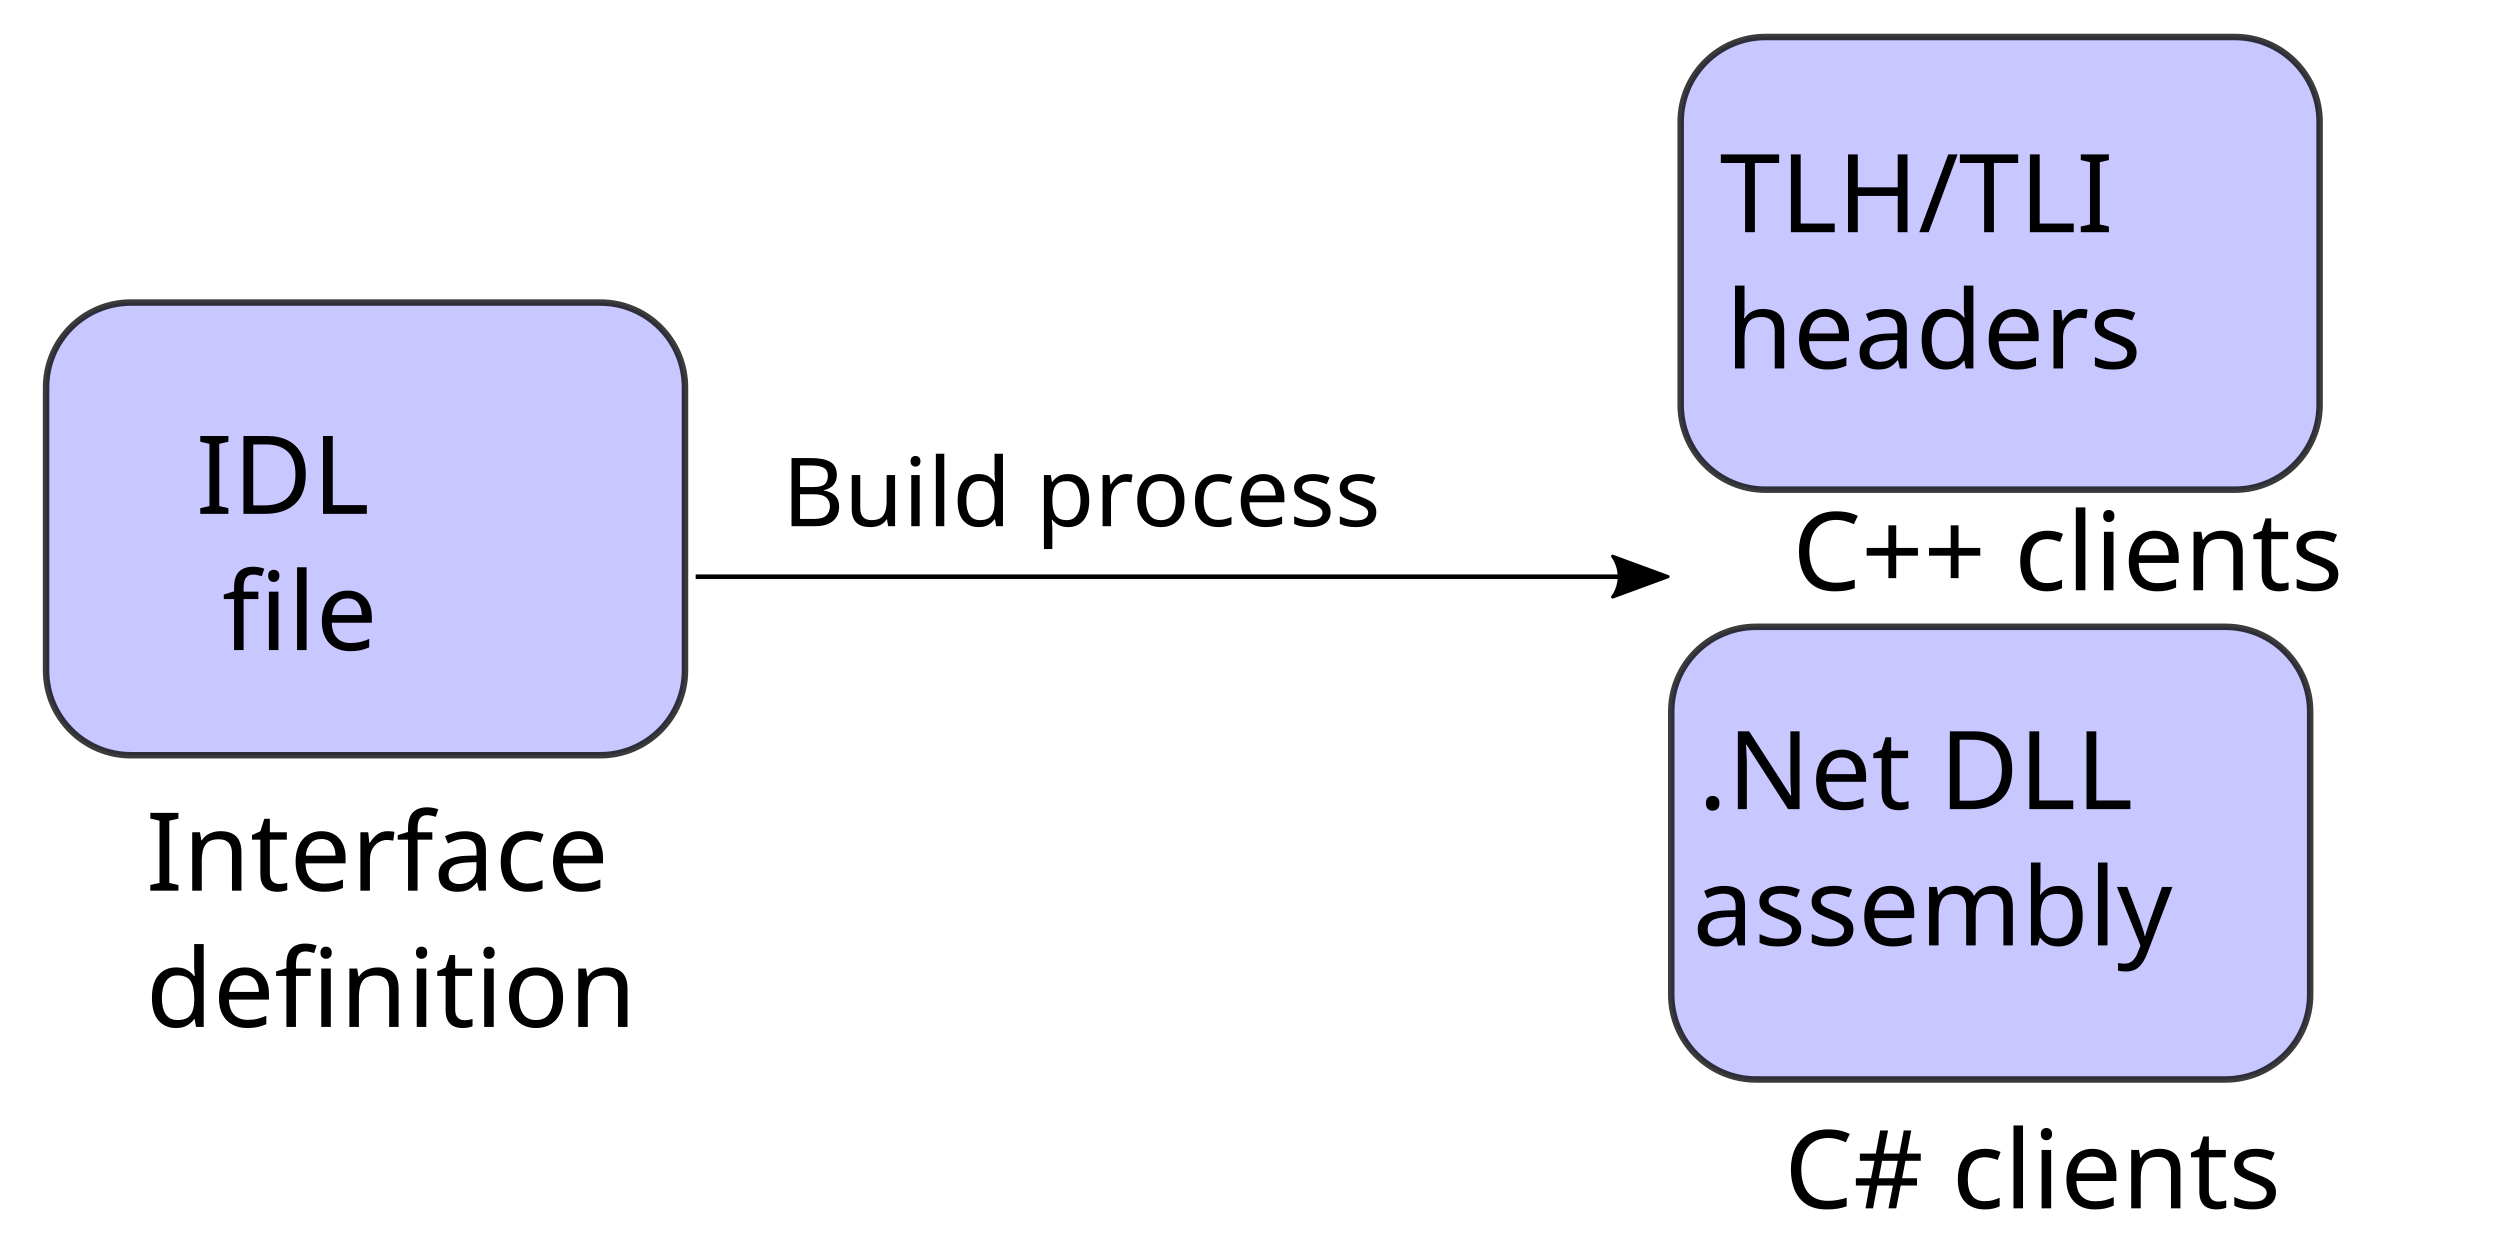
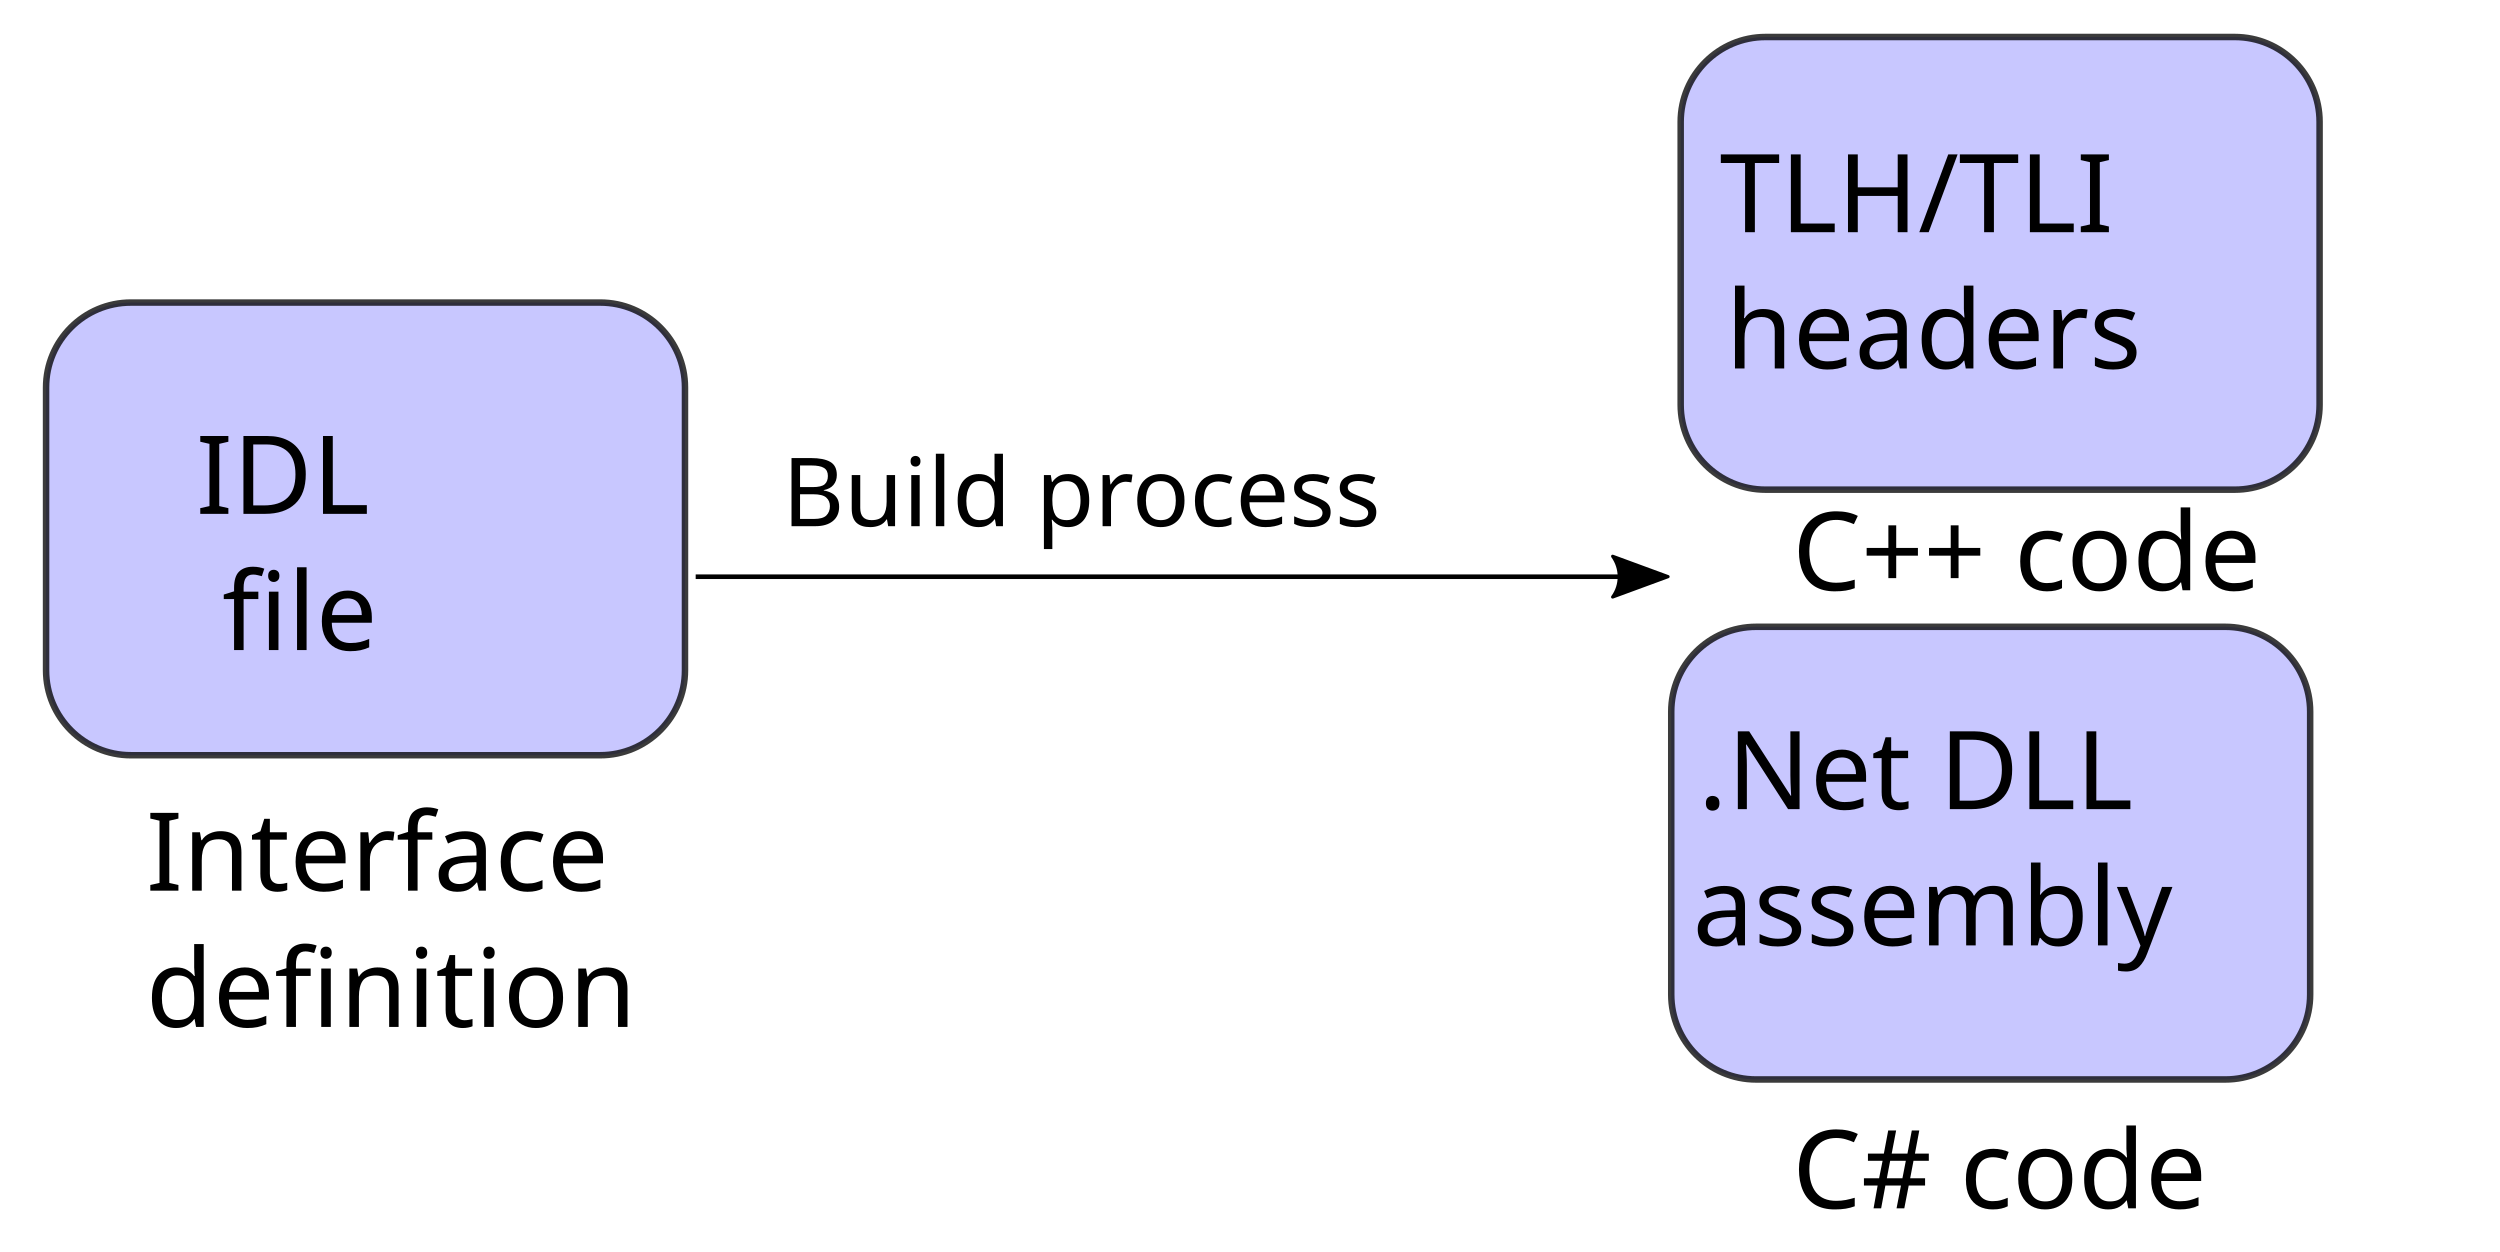
<svg xmlns="http://www.w3.org/2000/svg" width="129.468mm" height="64.807mm" viewBox="0 0 458.745 229.631" id="svg2" version="1.1">
  <defs id="defs4">
    <marker orient="auto" refY="0" refX="0" id="Arrow1Lstart" style="overflow:visible">
      <path id="path4933" d="M 0,0 5,-5 -12.5,0 5,5 Z" style="fill:#000000;fill-opacity:1;fill-rule:evenodd;stroke:#000000;stroke-width:1pt;stroke-opacity:1" transform="matrix(0.8,0,0,0.8,10,0)" />
    </marker>
    <marker orient="auto" refY="0" refX="0" id="Arrow2Lend" style="overflow:visible">
      <path id="path4954" style="fill:#000000;fill-opacity:1;fill-rule:evenodd;stroke:#000000;stroke-width:0.625;stroke-linejoin:round;stroke-opacity:1" d="M 8.719,4.034 -2.207,0.016 8.719,-4.002 c -1.745,2.372 -1.735,5.617 -6e-7,8.035 z" transform="matrix(-1.1,0,0,-1.1,-1.1,0)" />
    </marker>
    <marker orient="auto" refY="0" refX="0" id="Arrow2Lend-2" style="overflow:visible">
      <path id="path4954-4" style="fill:#000000;fill-opacity:1;fill-rule:evenodd;stroke:#000000;stroke-width:0.625;stroke-linejoin:round;stroke-opacity:1" d="M 8.719,4.034 -2.207,0.016 8.719,-4.002 c -1.745,2.372 -1.735,5.617 -6e-7,8.035 z" transform="matrix(-1.1,0,0,-1.1,-1.1,0)" />
    </marker>
    <marker orient="auto" refY="0" refX="0" id="Arrow2Lend-4" style="overflow:visible">
      <path id="path4954-3" style="fill:#000000;fill-opacity:1;fill-rule:evenodd;stroke:#000000;stroke-width:0.625;stroke-linejoin:round;stroke-opacity:1" d="M 8.719,4.034 -2.207,0.016 8.719,-4.002 c -1.745,2.372 -1.735,5.617 -6e-7,8.035 z" transform="matrix(-1.1,0,0,-1.1,-1.1,0)" />
    </marker>
    <marker orient="auto" refY="0" refX="0" id="Arrow2Lend-2-7" style="overflow:visible">
      <path id="path4954-4-8" style="fill:#000000;fill-opacity:1;fill-rule:evenodd;stroke:#000000;stroke-width:0.625;stroke-linejoin:round;stroke-opacity:1" d="M 8.719,4.034 -2.207,0.016 8.719,-4.002 c -1.745,2.372 -1.735,5.617 -6e-7,8.035 z" transform="matrix(-1.1,0,0,-1.1,-1.1,0)" />
    </marker>
    <marker orient="auto" refY="0" refX="0" id="Arrow2Lend-4-9" style="overflow:visible">
      <path id="path4954-3-9" style="fill:#000000;fill-opacity:1;fill-rule:evenodd;stroke:#000000;stroke-width:0.625;stroke-linejoin:round;stroke-opacity:1" d="M 8.719,4.034 -2.207,0.016 8.719,-4.002 c -1.745,2.372 -1.735,5.617 -6e-7,8.035 z" transform="matrix(-1.1,0,0,-1.1,-1.1,0)" />
    </marker>
    <marker orient="auto" refY="0" refX="0" id="Arrow2Lend-2-7-1" style="overflow:visible">
      <path id="path4954-4-8-3" style="fill:#000000;fill-opacity:1;fill-rule:evenodd;stroke:#000000;stroke-width:0.625;stroke-linejoin:round;stroke-opacity:1" d="M 8.719,4.034 -2.207,0.016 8.719,-4.002 c -1.745,2.372 -1.735,5.617 -6e-7,8.035 z" transform="matrix(-1.1,0,0,-1.1,-1.1,0)" />
    </marker>
    <marker orient="auto" refY="0" refX="0" id="Arrow2Lend-4-9-4" style="overflow:visible">
      <path id="path4954-3-9-4" style="fill:#000000;fill-opacity:1;fill-rule:evenodd;stroke:#000000;stroke-width:0.625;stroke-linejoin:round;stroke-opacity:1" d="M 8.719,4.034 -2.207,0.016 8.719,-4.002 c -1.745,2.372 -1.735,5.617 -6e-7,8.035 z" transform="matrix(-1.1,0,0,-1.1,-1.1,0)" />
    </marker>
  </defs>
  <g id="layer1" transform="translate(-27.20216,-40.47017)">
    <text xml:space="preserve" style="font-style:normal;font-weight:normal;line-height:0%;font-family:sans-serif;letter-spacing:0px;word-spacing:0px;fill:#000000;fill-opacity:1;stroke:none;stroke-width:1px;stroke-linecap:butt;stroke-linejoin:miter;stroke-opacity:1" x="53.988" y="203.911" id="text4902">
      <tspan id="tspan4904" x="53.988" y="203.911" style="font-size:20px;line-height:1.25">Interface</tspan>
      <tspan x="53.988" y="228.911" style="font-size:20px;line-height:1.25" id="tspan7">definition</tspan>
    </text>
    <text xml:space="preserve" style="font-style:normal;font-weight:normal;line-height:0%;font-family:sans-serif;letter-spacing:0px;word-spacing:0px;fill:#000000;fill-opacity:1;stroke:none;stroke-width:1px;stroke-linecap:butt;stroke-linejoin:miter;stroke-opacity:1" x="356.09" y="148.778" id="text4902-2">
-       <tspan id="tspan4904-3" x="356.09" y="148.778" style="font-size:20px;line-height:1.25">C++ clients</tspan>
+       <tspan id="tspan4904-3" x="356.09" y="148.778" style="font-size:20px;line-height:1.25">C++ code</tspan>
    </text>
-     <text xml:space="preserve" style="font-style:normal;font-weight:normal;line-height:0%;font-family:sans-serif;letter-spacing:0px;word-spacing:0px;fill:#000000;fill-opacity:1;stroke:none;stroke-width:1px;stroke-linecap:butt;stroke-linejoin:miter;stroke-opacity:1" x="354.611" y="262.197" id="text4902-2-8">
-       <tspan id="tspan4904-3-0" x="354.611" y="262.197" style="font-size:20px;line-height:1.25">C# clients</tspan>
+     <text xml:space="preserve" style="font-style:normal;font-weight:normal;line-height:0%;font-family:sans-serif;letter-spacing:0px;word-spacing:0px;fill:#000000;fill-opacity:1;stroke:none;stroke-width:1px;stroke-linecap:butt;stroke-linejoin:miter;stroke-opacity:1" x="356.09" y="262.197" id="text4902-2-8">
+       <tspan id="tspan4904-3-0" x="356.09" y="262.197" style="font-size:20px;line-height:1.25">C# code</tspan>
    </text>
    <path style="fill:none;fill-rule:evenodd;stroke:#000000;stroke-width:0.846px;stroke-linecap:butt;stroke-linejoin:miter;stroke-opacity:1;marker-end:url(#Arrow2Lend)" d="M 154.858,146.298 H 332.162" id="path4927" />
    <text xml:space="preserve" style="font-style:normal;font-weight:normal;line-height:0%;font-family:sans-serif;text-align:center;letter-spacing:0px;word-spacing:0px;text-anchor:middle;fill:#000000;fill-opacity:1;stroke:none;stroke-width:1px;stroke-linecap:butt;stroke-linejoin:miter;stroke-opacity:1" x="233.441" y="137.025" id="text5209">
      <tspan x="233.441" y="137.025" id="tspan5213" style="font-size:17.5px;line-height:1.25">Build process</tspan>
    </text>
    <g id="g7" transform="translate(6.927354,27.70936)">
      <rect style="fill:#c8c7ff;fill-opacity:1;stroke:#000000;stroke-width:1.194;stroke-miterlimit:4;stroke-dasharray:none;stroke-opacity:0.766" id="rect6606" width="117.239" height="83.063" x="28.728" y="68.28" ry="15.574" />
      <text xml:space="preserve" style="font-style:normal;font-weight:normal;line-height:0%;font-family:sans-serif;text-align:center;letter-spacing:0px;word-spacing:0px;text-anchor:middle;fill:#000000;fill-opacity:1;stroke:none;stroke-width:1px;stroke-linecap:butt;stroke-linejoin:miter;stroke-opacity:1" x="86.198" y="107.052" id="text4902-0">
        <tspan x="86.198" y="107.052" id="tspan6793" style="font-size:20px;line-height:1.25">IDL</tspan>
        <tspan x="86.198" y="132.052" style="font-size:20px;line-height:1.25" id="tspan1">file</tspan>
      </text>
    </g>
    <g id="g5" transform="translate(274.7845,-144.5505)">
      <rect style="fill:#c8c7ff;fill-opacity:1;stroke:#000000;stroke-width:1.194;stroke-miterlimit:4;stroke-dasharray:none;stroke-opacity:0.766" id="rect6606-4" width="117.239" height="83.063" x="60.819" y="191.811" ry="15.574" />
      <text xml:space="preserve" style="font-style:normal;font-weight:normal;line-height:0%;font-family:sans-serif;text-align:center;letter-spacing:0px;word-spacing:0px;text-anchor:middle;fill:#000000;fill-opacity:1;stroke:none;stroke-width:1px;stroke-linecap:butt;stroke-linejoin:miter;stroke-opacity:1" x="118.142" y="227.628" id="text4902-0-4">
        <tspan x="118.142" y="227.628" id="tspan6791" style="font-size:20px;line-height:1.25">TLH/TLI</tspan>
        <tspan x="118.142" y="252.628" style="font-size:20px;line-height:1.25" id="tspan2">headers</tspan>
      </text>
    </g>
    <g id="g6" transform="translate(288.1774,-153.7869)">
      <rect style="fill:#c8c7ff;fill-opacity:1;stroke:#000000;stroke-width:1.194;stroke-miterlimit:4;stroke-dasharray:none;stroke-opacity:0.766" id="rect6606-49" width="117.239" height="83.063" x="45.695" y="309.275" ry="15.574" />
      <text xml:space="preserve" style="font-style:normal;font-weight:normal;line-height:0%;font-family:sans-serif;text-align:center;letter-spacing:0px;word-spacing:0px;text-anchor:middle;fill:#000000;fill-opacity:1;stroke:none;stroke-width:1px;stroke-linecap:butt;stroke-linejoin:miter;stroke-opacity:1" x="104.567" y="342.731" id="text4902-0-4-3">
        <tspan x="104.567" y="342.731" style="font-size:20px;line-height:1.25" id="tspan3">.Net DLL</tspan>
        <tspan x="104.567" y="367.731" style="font-size:20px;line-height:1.25" id="tspan4">assembly</tspan>
      </text>
    </g>
  </g>
</svg>
